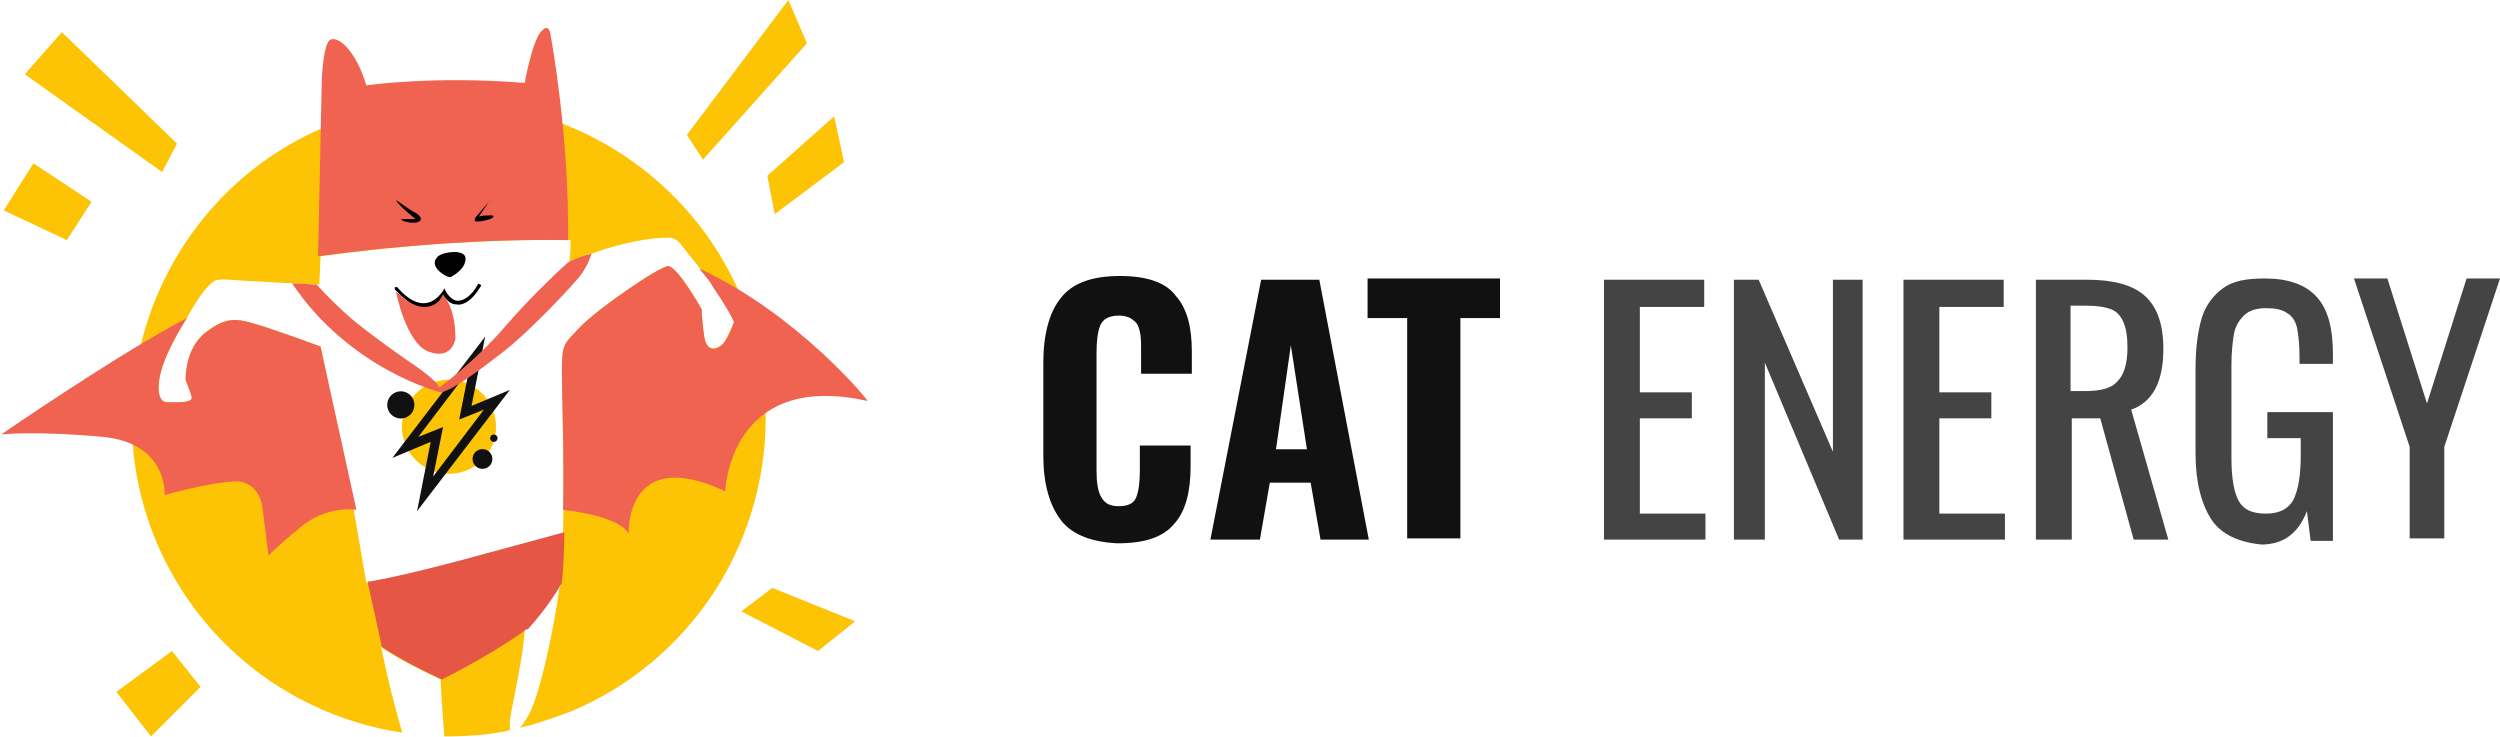
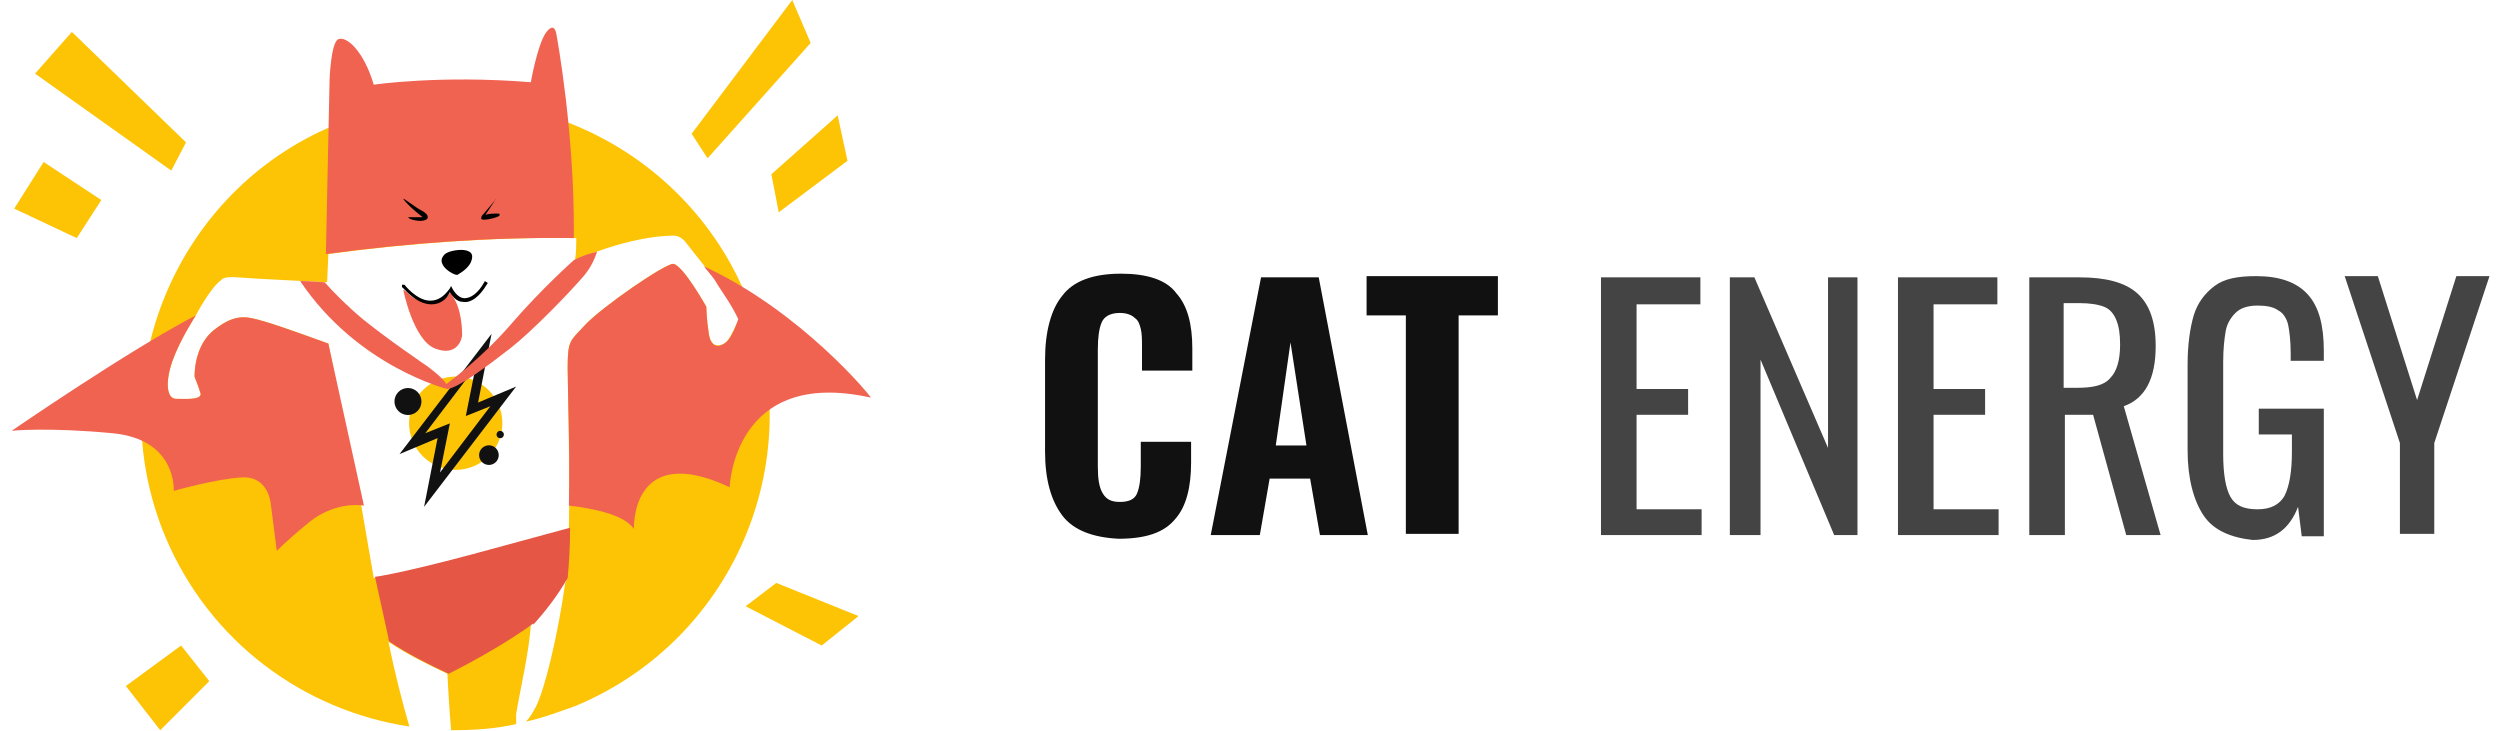
- <svg xmlns="http://www.w3.org/2000/svg" id="Layer_1" viewBox="0 0 202 59.5">
-   <style>.st0{fill:#fdc305}.st1{fill:#f06351}.st3{fill:#111}.st4{fill:#444}</style>
+ <svg xmlns="http://www.w3.org/2000/svg" width="202" height="59" id="Layer_1" viewBox="0 0 202 59.5">
+   <style>.st0{fill:#fdc305}.st1{fill:#f06351}.st3{fill:#111}</style>
  <path class="st0" d="M59.9 24C54.4 11 39.4 4.8 26.4 10.2S7.2 30.7 12.6 43.7c3.6 8.6 11.3 14.2 19.9 15.5-.6-2.1-1.2-4.4-1.7-6.9 1.5 1 3.1 1.8 4.8 2.6 0 0 .1 2.2.3 4.6 1.8 0 3.6-.1 5.3-.5v-.8c.3-1.9 1.1-5.2 1.2-7.4 1.1-1.1 2.1-2.3 2.9-3.7 0 .1 0 .3-.1.4-.6 4.3-1.7 8.8-2.4 10.1-.2.4-.5.9-.8 1.2 1.4-.3 2.7-.8 4.1-1.3C59.2 52 65.3 37 59.9 24zm-1.5 3.8c-.4.4-1.3.7-1.5-.6s-.2-2.2-.2-2.2-1.9-3.4-2.7-3.5c-.7 0-5.8 3.5-7.2 5-1.2 1.3-1.4 1.2-1.4 3.5 0 1.7.2 8.2.1 13.1 0 0-2.2.6-8.1 2.2-6 1.6-7.8 1.8-7.8 1.8l-1-5.8L25.9 28s-3.8-1.4-5.2-1.8c-1.4-.4-2.3-.7-4 .6-1.8 1.3-1.7 3.9-1.7 3.9s.4 1 .5 1.4c0 .5-1.2.4-2 .4s-.9-1.4-.3-3.1c.6-1.7 1.9-3.7 1.9-3.7s1.2-2.3 2.1-2.9c0 0 .1-.3 1.3-.2 1.1.1 7.3.4 7.3.4l.1-2.3c6.7-.9 13.5-1.4 20.2-1.3 0 .6 0 1.2-.1 1.8 0 0 4.4-2 8.1-2 0 0 .4 0 .8.4.3.4 2.4 3 2.7 3.4.2.4 1.2 1.7 1.8 3-.1 0-.6 1.3-1 1.8z" />
-   <path class="st1" d="M56.5 21.7c.5.6.9 1.1 1 1.3.2.4 1.2 1.7 1.8 3 0 0-.4 1.3-.9 1.8s-1.3.7-1.5-.6-.2-2.2-.2-2.2-1.9-3.4-2.7-3.5c-.7 0-5.8 3.5-7.2 5-1.2 1.3-1.4 1.2-1.4 3.5 0 1.5.2 6.6.1 11.2 1.8.2 4.5.7 5.3 1.9 0 0-.3-7.2 7.8-3.4 0 0 .3-9.8 11.5-7.3.1 0-5.6-7-13.6-10.7zM45.9 19.4c.1-8.5-1.4-16.5-1.4-16.5s-.1-1.3-.9-.2c-.7 1.1-1.2 4-1.2 4-7.4-.6-12.8.2-12.8.2-.8-2.7-2.2-4-2.9-3.7-.6.3-.7 3.3-.7 3.3l-.3 14.2c6.7-.9 13.5-1.4 20.2-1.3z" />
+   <path class="st1" d="M56.5 21.7c.5.6.9 1.1 1 1.3.2.4 1.2 1.7 1.8 3 0 0-.4 1.3-.9 1.8s-1.3.7-1.5-.6-.2-2.2-.2-2.2-1.9-3.4-2.7-3.5c-.7 0-5.8 3.5-7.2 5-1.2 1.3-1.4 1.2-1.4 3.5 0 1.5.2 6.6.1 11.2 1.8.2 4.5.7 5.3 1.9 0 0-.3-7.2 7.8-3.4 0 0 .3-9.8 11.5-7.3.1 0-5.6-7-13.6-10.7zm-10.6-2.3c.1-8.5-1.4-16.5-1.4-16.5s-.1-1.3-.9-.2c-.7 1.1-1.2 4-1.2 4-7.4-.6-12.8.2-12.8.2-.8-2.7-2.2-4-2.9-3.7-.6.3-.7 3.3-.7 3.3l-.3 14.2c6.7-.9 13.5-1.4 20.2-1.3z" />
  <path d="M45.4 47.1c.1-1.1.2-2.5.2-4.1 0 0-2.2.6-8.1 2.2-6 1.6-7.8 1.8-7.8 1.8l1.1 5c0 .1 0 .2.1.3 1.5 1 3.1 1.8 4.8 2.6 4.4-2.2 6.9-4.1 6.9-4.1v.1c1-1.1 2-2.4 2.8-3.8z" fill="#e55645" />
-   <path d="M32 16.2c0-.1 1 .7 1.4.9.4.2.6.4.6.6 0 .2-.3.3-.6.3s-.9-.1-1-.3h1.2c.1.1-1.3-1-1.6-1.5zM39.5 16.3l-1.1 1.3c0 .1-.2.3.2.3s1.1-.2 1.2-.3c.1-.1.1-.2-.1-.2s-.7 0-1 .1l.8-1.2c.1 0 .1-.1 0 0zM36.4 22.4s.8-.4 1.1-1c.3-.7 0-.9-.4-1s-1.3 0-1.7.3c-.4.4-.3.7-.1 1 .2.3.8.7 1.1.7z" />
+   <path d="M32 16.2c0-.1 1 .7 1.4.9.4.2.6.4.6.6 0 .2-.3.3-.6.3s-.9-.1-1-.3h1.2c.1.1-1.3-1-1.6-1.5zm7.5.1l-1.1 1.3c0 .1-.2.3.2.3s1.1-.2 1.2-.3c.1-.1.1-.2-.1-.2s-.7 0-1 .1l.8-1.2c.1 0 .1-.1 0 0zm-3.1 6.1s.8-.4 1.1-1c.3-.7 0-.9-.4-1s-1.3 0-1.7.3c-.4.4-.3.7-.1 1 .2.3.8.7 1.1.7z" />
  <path class="st1" d="M35.9 23.7s-.2.4-.5.6c-.2.2-.6.4-1 .4-.6 0-1.1-.2-1.5-.4-.2-.1-.4-.3-.5-.4-.2-.2-.4-.3-.4-.3s.8 4.1 2.6 4.8c1.8.7 2.2-.8 2.2-1.1 0-.3 0-2.1-.8-3.2.1-.5 0-.3-.1-.4z" />
  <path d="M34.3 24.8c-1.3 0-2.3-1.4-2.4-1.4v-.2h.2s1 1.3 2.1 1.3c.6 0 1.1-.3 1.6-1l.1-.2.1.2s.4.8 1 .8c.5 0 1.1-.4 1.6-1.3 0-.1.1-.1.2 0 .1 0 .1.1 0 .2-.6 1-1.3 1.5-1.9 1.4-.6 0-.9-.5-1.1-.8-.3.7-.9 1-1.5 1z" />
  <ellipse transform="rotate(-22.676 36.253 34.547)" class="st0" cx="36.3" cy="34.5" rx="3.8" ry="3.8" />
  <path class="st3" d="M41.2 31.5l-3.1 1.3 1.1-5.6-7.5 9.8 3.1-1.3-1.1 5.6 7.5-9.8zm-7.4 3.8l4.1-5.4-.8 4 2-.8-4.1 5.4.8-4-2 .8z" />
  <ellipse transform="rotate(-22.676 32.435 32.742)" class="st3" cx="32.4" cy="32.7" rx="1.1" ry="1.1" />
  <ellipse transform="rotate(-22.676 38.956 37.134)" class="st3" cx="39" cy="37.1" rx=".8" ry=".8" />
  <ellipse transform="rotate(-22.676 39.92 35.398)" class="st3" cx="39.9" cy="35.4" rx=".3" ry=".3" />
  <path class="st1" d="M45.9 21.2s-2.6 2.3-5.1 5.2-5.3 4.9-5.3 4.9c-.2-.5-1.6-1.5-1.6-1.5s-3.1-2.1-5.2-3.8c-1.2-1-2.4-2.2-3.1-3-.3 0-1.1-.1-2-.1 4.7 7 12 8.8 12 8.8.9-.1 3.3-1.9 5.1-3.3 1.8-1.4 4.8-4.5 6-5.9.6-.7.9-1.4 1.1-2-1.2.3-1.9.7-1.9.7z" />
-   <path class="st0" d="M65.2 3.5l-8.4 9.4-1.3-2L63.7 0zM62.6 17.3l5.6-4.2-.8-3.7-5.4 4.8zM59.9 49.4l6.2 3.2 3-2.4-6.7-2.7zM2 6l3-3.4 9.3 9-1.2 2.3zM7.4 16.3l-4.7-3.1L.3 17l5.1 2.4zM13.9 52.6l-4.5 3.3 2.8 3.6 4-4z" />
+   <path class="st0" d="M65.2 3.5l-8.4 9.4-1.3-2L63.7 0zm-2.6 13.8l5.6-4.2-.8-3.7-5.4 4.8zm-2.7 32.1l6.2 3.2 3-2.4-6.7-2.7zM2 6l3-3.4 9.3 9-1.2 2.3zm5.4 10.3l-4.7-3.1L.3 17l5.1 2.4zm6.5 36.3l-4.5 3.3 2.8 3.6 4-4z" />
  <path class="st1" d="M25.9 28s-3.8-1.4-5.2-1.8c-1.4-.4-2.3-.7-4 .6-1.8 1.3-1.7 3.9-1.7 3.9s.4 1 .5 1.4c0 .5-1.2.4-2 .4s-.9-1.4-.3-3.1c.6-1.7 1.9-3.7 1.9-3.7-5.4 2.8-15 9.4-15 9.4s2.9-.3 8.2.2c5.3.5 5 4.7 5 4.7s3.5-1 5.6-1.1c2.1-.1 2.3 2.1 2.3 2.1l.5 3.9s.5-.6 2.7-2.4c1.9-1.5 3.9-1.4 4.4-1.3L25.9 28z" />
-   <path class="st3" d="M85.7 42c-.9-1.2-1.4-2.9-1.4-5.2v-7.5c0-2.3.5-4.1 1.4-5.2.9-1.2 2.5-1.8 4.8-1.8 2.1 0 3.7.5 4.5 1.6.9 1 1.3 2.5 1.3 4.5v1.8h-4.1v-1.9c0-.6 0-1.1-.1-1.5-.1-.4-.2-.7-.5-.9-.2-.2-.6-.4-1.2-.4-.8 0-1.3.3-1.5.8-.2.5-.3 1.2-.3 2.2V38c0 1 .1 1.7.4 2.2.3.5.7.7 1.4.7s1.2-.2 1.4-.7c.2-.5.3-1.2.3-2.2v-2h4.1v1.7c0 2-.4 3.6-1.3 4.6-.9 1.1-2.4 1.6-4.6 1.6-2.1-.1-3.7-.7-4.6-1.9zM101.9 22.6h4.7l4 21h-3.9l-.8-4.6h-3.3l-.8 4.6h-4l4.1-21zm3.7 13.7l-1.3-8.4-1.2 8.4h2.5zM113.7 25.7h-3.2v-3.2h10.7v3.2H118v17.8h-4.3V25.7z" />
-   <path class="st4" d="M129.6 22.6h8.1v2.2h-5.2v6.9h4.2v2.1h-4.2v7.7h5.3v2.1h-8.2v-21zM140.1 22.6h2l6 13.9V22.6h2.4v21h-1.9l-6-14.3v14.3h-2.5v-21zM153.8 22.6h8.1v2.2h-5.2v6.9h4.2v2.1h-4.2v7.7h5.3v2.1h-8.2v-21zM164.4 22.6h4.2c2.1 0 3.7.4 4.7 1.3s1.5 2.3 1.5 4.3c0 2.7-.9 4.3-2.6 4.9l3 10.5h-2.8l-2.7-9.8h-2.3v9.8h-2.9v-21zm4 9c1.3 0 2.2-.2 2.7-.8.5-.5.8-1.4.8-2.7 0-.9-.1-1.5-.3-2-.2-.5-.5-.9-1-1.1-.5-.2-1.2-.3-2-.3h-1.3v6.9h1.1zM178.7 42c-.8-1.2-1.3-3-1.3-5.3v-7c0-1.6.2-3 .5-4s.9-1.8 1.7-2.4c.8-.6 1.9-.8 3.4-.8 1.9 0 3.3.5 4.2 1.5.9 1 1.3 2.5 1.3 4.6v.8h-2.7v-.6c0-1-.1-1.8-.2-2.3-.1-.5-.4-1-.8-1.2-.4-.3-1-.4-1.7-.4-.8 0-1.4.2-1.8.6-.4.4-.7.9-.8 1.5-.1.6-.2 1.4-.2 2.5V37c0 1.6.2 2.8.6 3.5.4.7 1.1 1 2.2 1s1.8-.4 2.2-1.1c.4-.8.6-2 .6-3.6v-1.4h-2.7v-2.1h5.3v10.4h-1.8l-.3-2.4c-.7 1.8-1.9 2.7-3.7 2.7-1.8-.2-3.2-.8-4-2zM194.7 36.1l-4.5-13.6h2.7l3.2 10.1 3.2-10.1h2.7l-4.5 13.6v7.4h-2.8v-7.4z" />
+   <path class="st3" d="M85.7 42c-.9-1.2-1.4-2.9-1.4-5.2v-7.5c0-2.3.5-4.1 1.4-5.2.9-1.2 2.5-1.8 4.8-1.8 2.1 0 3.7.5 4.5 1.6.9 1 1.3 2.5 1.3 4.5v1.8h-4.1v-1.9c0-.6 0-1.1-.1-1.5-.1-.4-.2-.7-.5-.9-.2-.2-.6-.4-1.2-.4-.8 0-1.3.3-1.5.8-.2.5-.3 1.2-.3 2.2V38c0 1 .1 1.7.4 2.2.3.5.7.7 1.4.7s1.2-.2 1.4-.7c.2-.5.3-1.2.3-2.2v-2h4.1v1.7c0 2-.4 3.6-1.3 4.6-.9 1.1-2.4 1.6-4.6 1.6-2.1-.1-3.7-.7-4.6-1.9zm16.2-19.4h4.7l4 21h-3.9l-.8-4.6h-3.3l-.8 4.6h-4l4.1-21zm3.7 13.7l-1.3-8.4-1.2 8.4h2.5zm8.1-10.6h-3.2v-3.2h10.7v3.2H118v17.8h-4.3V25.7z" />
+   <path d="M129.6 22.6h8.1v2.2h-5.2v6.9h4.2v2.1h-4.2v7.7h5.3v2.1h-8.2v-21zm10.5 0h2l6 13.9V22.6h2.4v21h-1.9l-6-14.3v14.3h-2.5v-21zm13.7 0h8.1v2.2h-5.2v6.9h4.2v2.1h-4.2v7.7h5.3v2.1h-8.2v-21zm10.6 0h4.2c2.1 0 3.7.4 4.7 1.3s1.5 2.3 1.5 4.3c0 2.7-.9 4.3-2.6 4.9l3 10.5h-2.8l-2.7-9.8h-2.3v9.8h-2.9v-21zm4 9c1.3 0 2.2-.2 2.7-.8.5-.5.8-1.4.8-2.7 0-.9-.1-1.5-.3-2-.2-.5-.5-.9-1-1.1-.5-.2-1.2-.3-2-.3h-1.3v6.9h1.1zM178.7 42c-.8-1.2-1.3-3-1.3-5.3v-7c0-1.6.2-3 .5-4s.9-1.8 1.7-2.4c.8-.6 1.9-.8 3.4-.8 1.9 0 3.3.5 4.2 1.5.9 1 1.3 2.5 1.3 4.6v.8h-2.7v-.6c0-1-.1-1.8-.2-2.3-.1-.5-.4-1-.8-1.2-.4-.3-1-.4-1.7-.4-.8 0-1.4.2-1.8.6-.4.4-.7.9-.8 1.5-.1.6-.2 1.4-.2 2.5V37c0 1.6.2 2.8.6 3.5.4.7 1.1 1 2.2 1s1.8-.4 2.2-1.1c.4-.8.6-2 .6-3.6v-1.4h-2.7v-2.1h5.3v10.4h-1.8l-.3-2.4c-.7 1.8-1.9 2.7-3.7 2.7-1.8-.2-3.2-.8-4-2zm16-5.9l-4.5-13.6h2.7l3.2 10.1 3.2-10.1h2.7l-4.5 13.6v7.4h-2.8v-7.4z" fill="#444" />
</svg>
